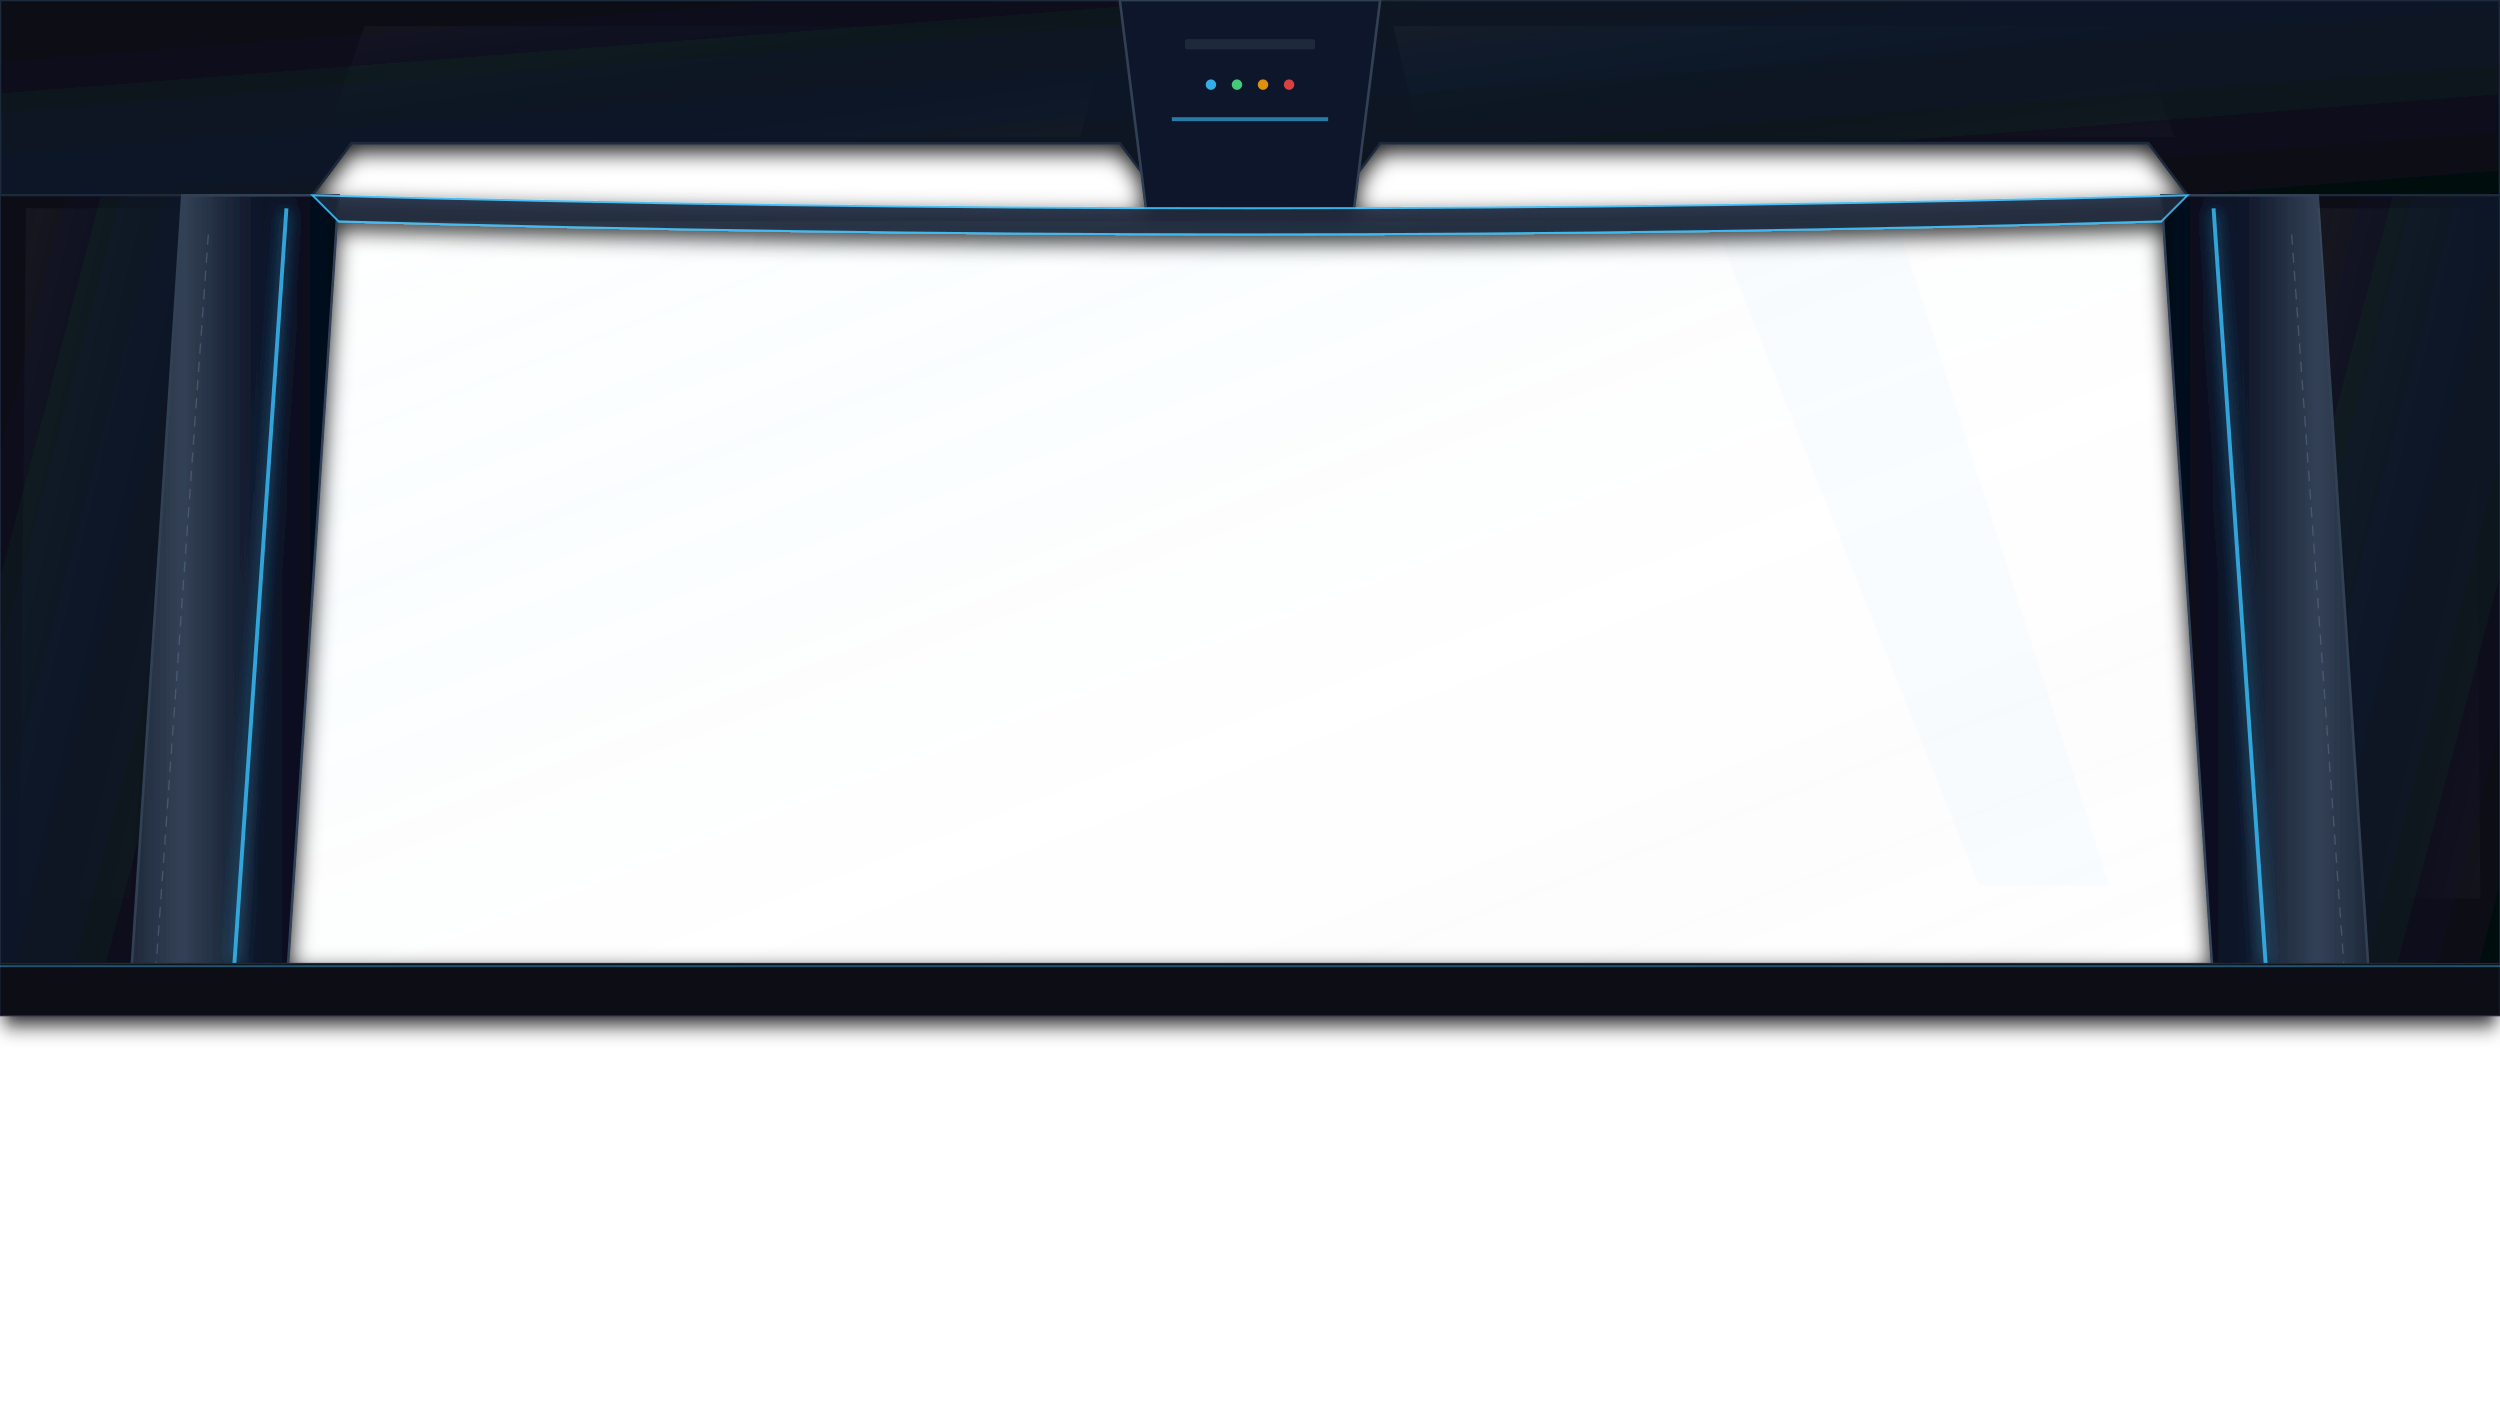
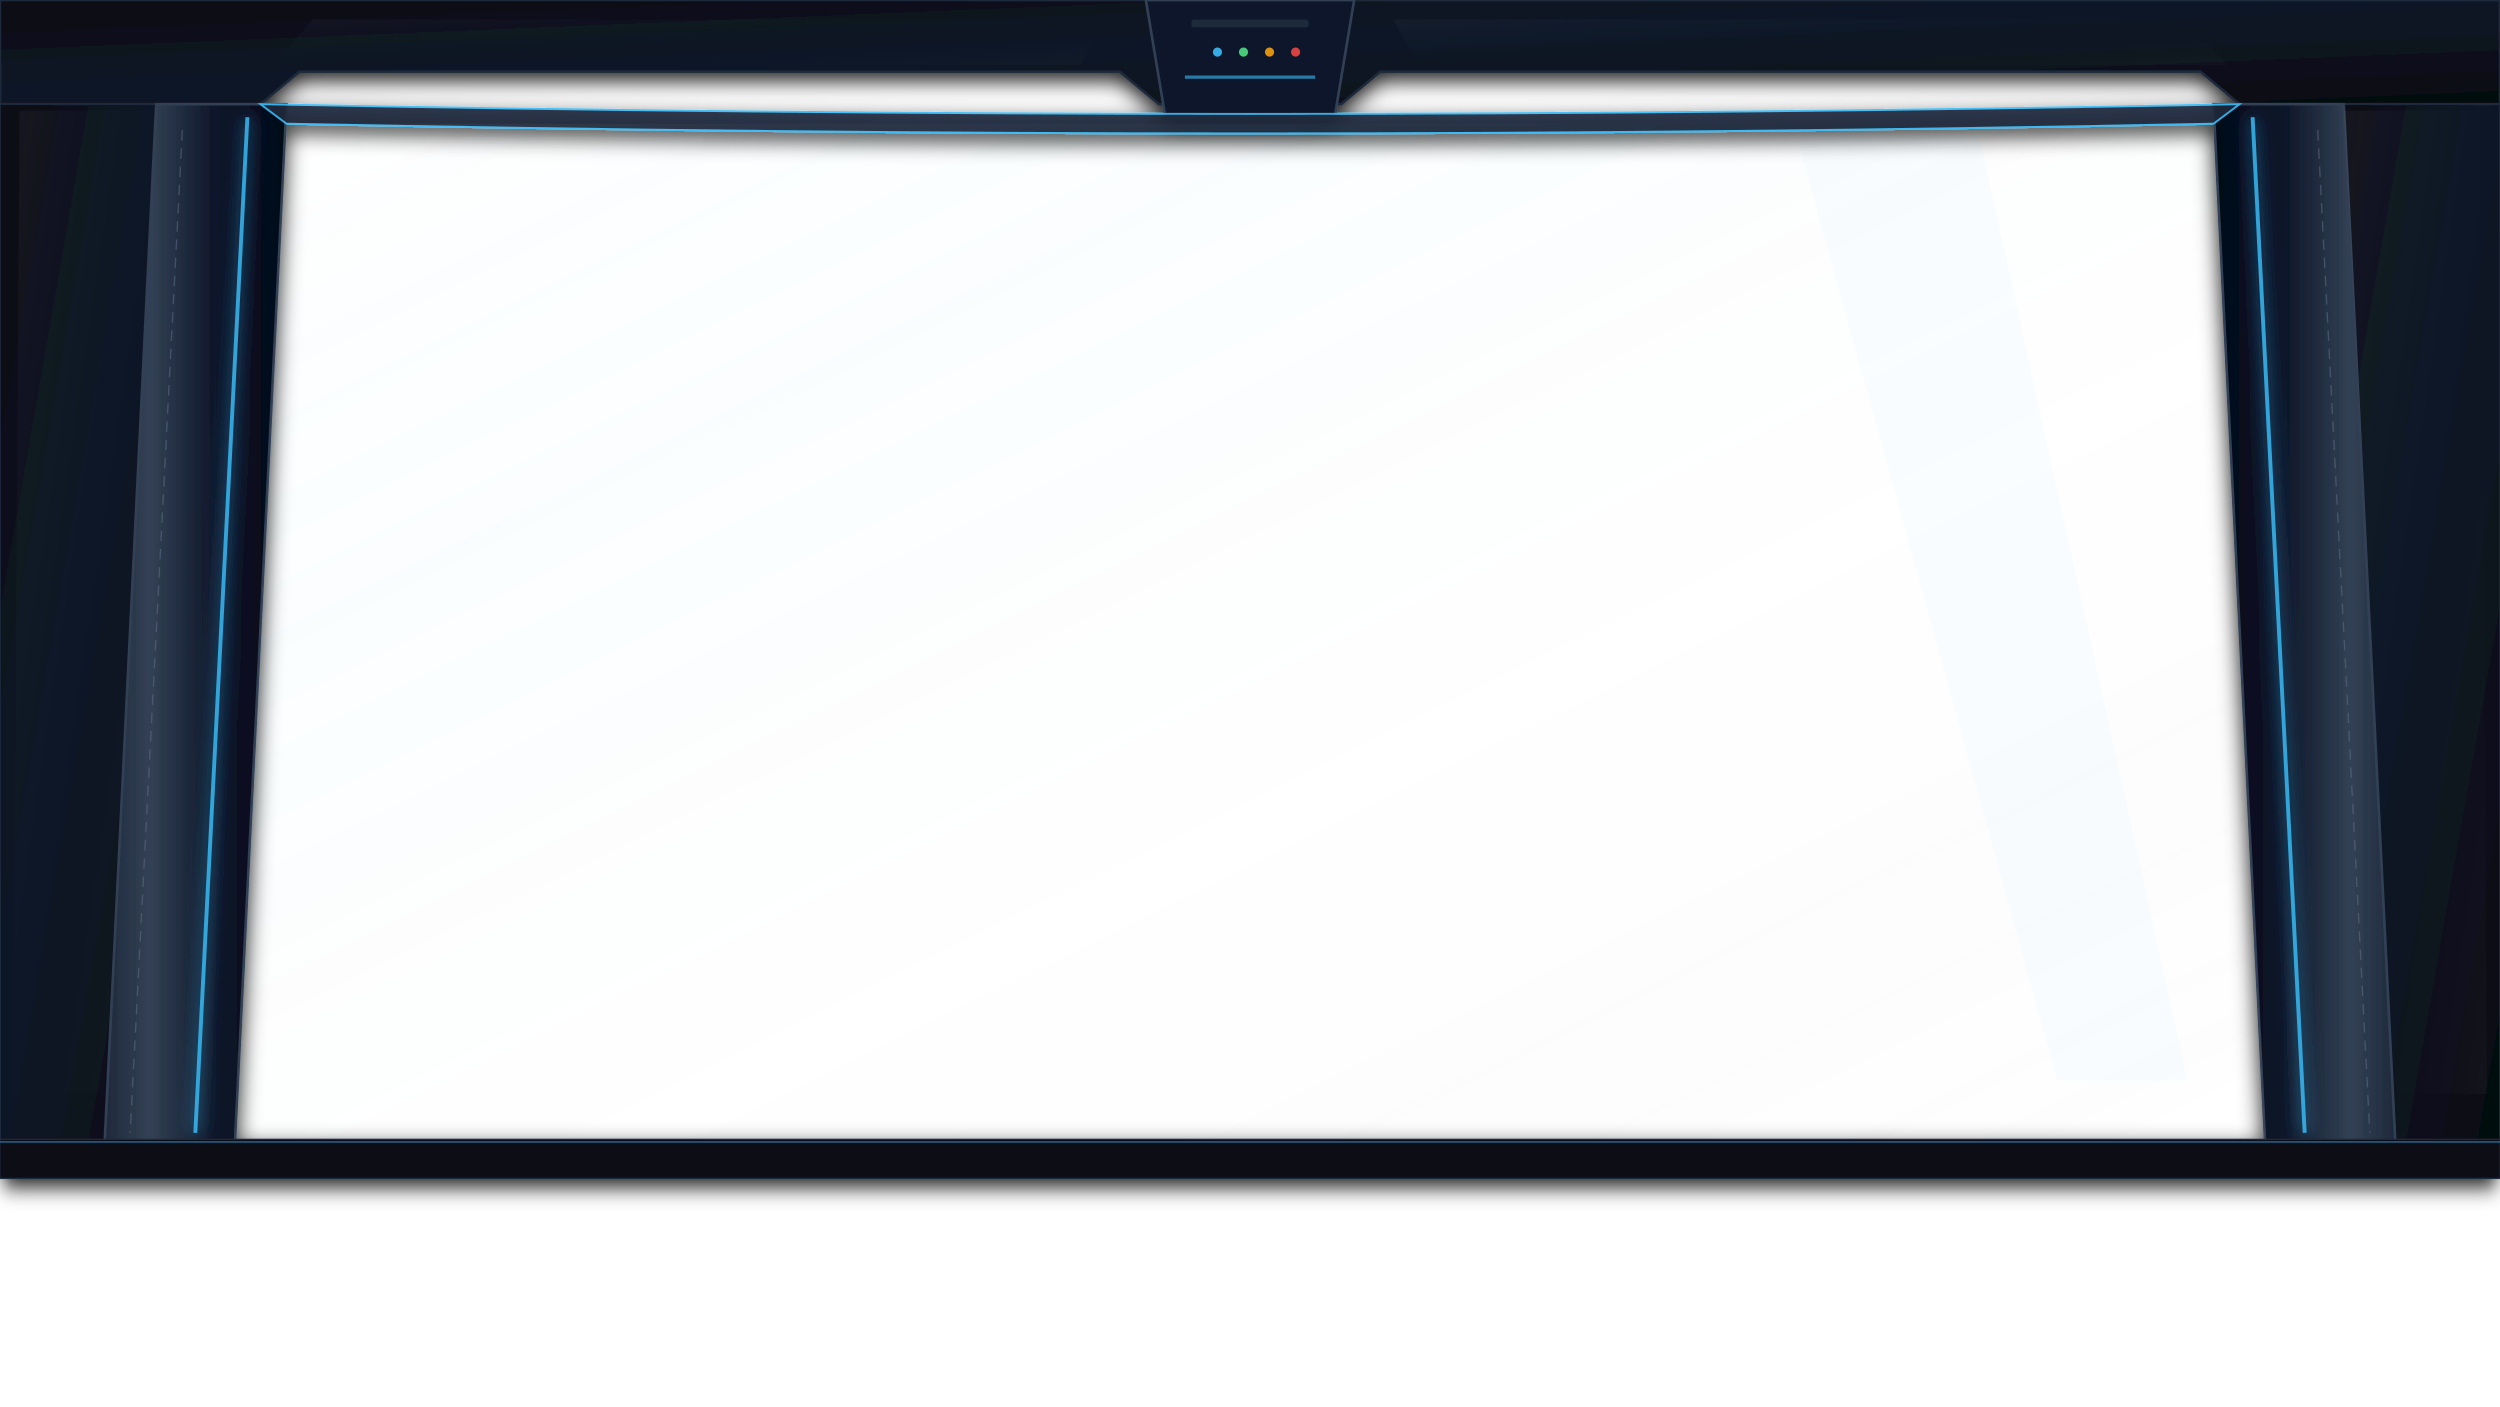
<svg xmlns="http://www.w3.org/2000/svg" class="cockpit-canopy-svg" viewBox="0 0 1920 1080" preserveAspectRatio="none">
  <defs>
    <linearGradient id="hullDarkGrad" x1="0%" y1="0%" x2="100%" y2="100%">
      <stop offset="0%" stop-color="#070a12" />
      <stop offset="45%" stop-color="#111827" />
      <stop offset="85%" stop-color="#0b0f19" />
      <stop offset="100%" stop-color="#03060c" />
    </linearGradient>
    <linearGradient id="pillarLeftGrad" x1="0%" y1="0%" x2="100%" y2="0%">
      <stop offset="0%" stop-color="#1e293b" />
      <stop offset="25%" stop-color="#334155" />
      <stop offset="60%" stop-color="#0f172a" />
      <stop offset="100%" stop-color="#020617" />
    </linearGradient>
    <linearGradient id="pillarRightGrad" x1="100%" y1="0%" x2="0%" y2="0%">
      <stop offset="0%" stop-color="#1e293b" />
      <stop offset="25%" stop-color="#334155" />
      <stop offset="60%" stop-color="#0f172a" />
      <stop offset="100%" stop-color="#020617" />
    </linearGradient>
    <linearGradient id="neonCyanGlow" x1="0%" y1="0%" x2="100%" y2="0%">
      <stop offset="0%" stop-color="rgba(56, 189, 248, 0)" />
      <stop offset="50%" stop-color="rgba(56, 189, 248, 0.85)" />
      <stop offset="100%" stop-color="rgba(56, 189, 248, 0)" />
    </linearGradient>
    <linearGradient id="glassSheenGrad" x1="0%" y1="0%" x2="100%" y2="100%">
      <stop offset="0%" stop-color="rgba(255, 255, 255, 0.08)" />
      <stop offset="35%" stop-color="rgba(56, 189, 248, 0.03)" />
      <stop offset="60%" stop-color="transparent" />
      <stop offset="100%" stop-color="rgba(255, 255, 255, 0.05)" />
    </linearGradient>
    <filter id="cockpitBevel" x="-20%" y="-20%" width="140%" height="140%">
      <feDropShadow dx="0" dy="6" stdDeviation="8" flood-color="#000000" flood-opacity="0.9" />
    </filter>
  </defs>
  <g class="canopy-hull" filter="url(#cockpitBevel)">
-     <polygon points="0,0 1920,0 1920,150 1680,150 1650,110 1060,110 1030,150 890,150 860,110 270,110 240,150 0,150" fill="url(#hullDarkGrad)" stroke="#1e293b" stroke-width="2" />
-     <polygon points="860,0 1060,0 1040,160 880,160" fill="#0f172a" stroke="#334155" stroke-width="2" />
-     <rect x="910" y="30" width="100" height="8" rx="2" fill="#1e293b" />
-     <circle cx="930" cy="65" r="4" fill="#38bdf8" opacity="0.9" />
-     <circle cx="950" cy="65" r="4" fill="#4ade80" opacity="0.9" />
-     <circle cx="970" cy="65" r="4" fill="#f59e0b" opacity="0.9" />
-     <circle cx="990" cy="65" r="4" fill="#ef4444" opacity="0.9" />
-     <rect x="900" y="90" width="120" height="3" fill="#38bdf8" opacity="0.6" />
-     <polygon points="0,150 160,150 120,760 0,760" fill="url(#hullDarkGrad)" stroke="#1e293b" stroke-width="1.5" />
-     <polygon points="140,150 260,150 220,760 100,760" fill="url(#pillarLeftGrad)" stroke="#334155" stroke-width="2" />
-     <line x1="220" y1="160" x2="180" y2="740" stroke="#38bdf8" stroke-width="3" opacity="0.85" filter="drop-shadow(0 0 6px #38bdf8)" />
-     <line x1="160" y1="180" x2="120" y2="740" stroke="#64748b" stroke-width="1" stroke-dasharray="8 6" opacity="0.5" />
-     <polygon points="1760,150 1920,150 1920,760 1800,760" fill="url(#hullDarkGrad)" stroke="#1e293b" stroke-width="1.5" />
-     <polygon points="1660,150 1780,150 1820,760 1700,760" fill="url(#pillarRightGrad)" stroke="#334155" stroke-width="2" />
-     <line x1="1700" y1="160" x2="1740" y2="740" stroke="#38bdf8" stroke-width="3" opacity="0.85" filter="drop-shadow(0 0 6px #38bdf8)" />
-     <line x1="1760" y1="180" x2="1800" y2="740" stroke="#64748b" stroke-width="1" stroke-dasharray="8 6" opacity="0.5" />
-     <path d="M 240,150 Q 960,170 1680,150 L 1660,170 Q 960,190 260,170 Z" fill="#1e293b" stroke="#38bdf8" stroke-width="1.5" opacity="0.9" />
-     <polygon points="0,740 1920,740 1920,780 0,780" fill="#090d16" stroke="#1e293b" stroke-width="1" />
-     <line x1="0" y1="742" x2="1920" y2="742" stroke="#38bdf8" stroke-width="1.5" opacity="0.4" />
+     <polygon points="0,0 1920,0 1920,80 1720,80 1690,55 1060,55 1030,80 890,80 860,55 230,55 200,80 0,80" fill="url(#hullDarkGrad)" stroke="#1e293b" stroke-width="2" />
+     <polygon points="880,0 1040,0 1025,90 895,90" fill="#0f172a" stroke="#334155" stroke-width="2" />
+     <rect x="915" y="15" width="90" height="6" rx="2" fill="#1e293b" />
+     <circle cx="935" cy="40" r="3.5" fill="#38bdf8" opacity="0.9" />
+     <circle cx="955" cy="40" r="3.5" fill="#4ade80" opacity="0.9" />
+     <circle cx="975" cy="40" r="3.5" fill="#f59e0b" opacity="0.9" />
+     <circle cx="995" cy="40" r="3.5" fill="#ef4444" opacity="0.9" />
+     <rect x="910" y="58" width="100" height="2.5" fill="#38bdf8" opacity="0.6" />
+     <polygon points="0,80 140,80 100,885 0,885" fill="url(#hullDarkGrad)" stroke="#1e293b" stroke-width="1.5" />
+     <polygon points="120,80 220,80 180,885 80,885" fill="url(#pillarLeftGrad)" stroke="#334155" stroke-width="2" />
+     <line x1="190" y1="90" x2="150" y2="870" stroke="#38bdf8" stroke-width="3" opacity="0.85" filter="drop-shadow(0 0 6px #38bdf8)" />
+     <line x1="140" y1="100" x2="100" y2="870" stroke="#64748b" stroke-width="1" stroke-dasharray="8 6" opacity="0.5" />
+     <polygon points="1780,80 1920,80 1920,885 1820,885" fill="url(#hullDarkGrad)" stroke="#1e293b" stroke-width="1.5" />
+     <polygon points="1700,80 1800,80 1840,885 1740,885" fill="url(#pillarRightGrad)" stroke="#334155" stroke-width="2" />
+     <line x1="1730" y1="90" x2="1770" y2="870" stroke="#38bdf8" stroke-width="3" opacity="0.85" filter="drop-shadow(0 0 6px #38bdf8)" />
+     <line x1="1780" y1="100" x2="1820" y2="870" stroke="#64748b" stroke-width="1" stroke-dasharray="8 6" opacity="0.5" />
+     <path d="M 200,80 Q 960,95 1720,80 L 1700,95 Q 960,110 220,95 Z" fill="#1e293b" stroke="#38bdf8" stroke-width="1.5" opacity="0.9" />
+     <polygon points="0,875 1920,875 1920,905 0,905" fill="#090d16" stroke="#1e293b" stroke-width="1" />
+     <line x1="0" y1="877" x2="1920" y2="877" stroke="#38bdf8" stroke-width="1.5" opacity="0.4" />
  </g>
  <g class="canopy-glass" pointer-events="none">
-     <polygon points="260,170 1660,170 1700,740 220,740" fill="url(#glassSheenGrad)" opacity="0.6" />
-     <path d="M 320,180 L 580,180 L 440,680 L 280,680 Z" fill="rgba(255, 255, 255, 0.03)" />
-     <path d="M 1320,180 L 1460,180 L 1620,680 L 1520,680 Z" fill="rgba(56, 189, 248, 0.025)" />
-     <polygon points="20,160 140,160 100,690 15,690" fill="url(#glassSheenGrad)" opacity="0.5" />
-     <polygon points="1780,160 1900,160 1905,690 1820,690" fill="url(#glassSheenGrad)" opacity="0.5" />
-     <polygon points="280,20 850,20 830,105 250,105" fill="url(#glassSheenGrad)" opacity="0.4" />
-     <polygon points="1070,20 1640,20 1670,105 1090,105" fill="url(#glassSheenGrad)" opacity="0.4" />
+     <polygon points="220,95 1700,95 1740,875 180,875" fill="url(#glassSheenGrad)" opacity="0.6" />
+     <path d="M 280,105 L 540,105 L 400,830 L 240,830 Z" fill="rgba(255, 255, 255, 0.03)" />
+     <path d="M 1380,105 L 1520,105 L 1680,830 L 1580,830 Z" fill="rgba(56, 189, 248, 0.025)" />
+     <polygon points="15,85 120,85 80,840 10,840" fill="url(#glassSheenGrad)" opacity="0.5" />
+     <polygon points="1800,85 1905,85 1910,840 1840,840" fill="url(#glassSheenGrad)" opacity="0.5" />
+     <polygon points="240,15 850,15 830,50 210,50" fill="url(#glassSheenGrad)" opacity="0.4" />
+     <polygon points="1070,15 1680,15 1710,50 1090,50" fill="url(#glassSheenGrad)" opacity="0.4" />
  </g>
</svg>
